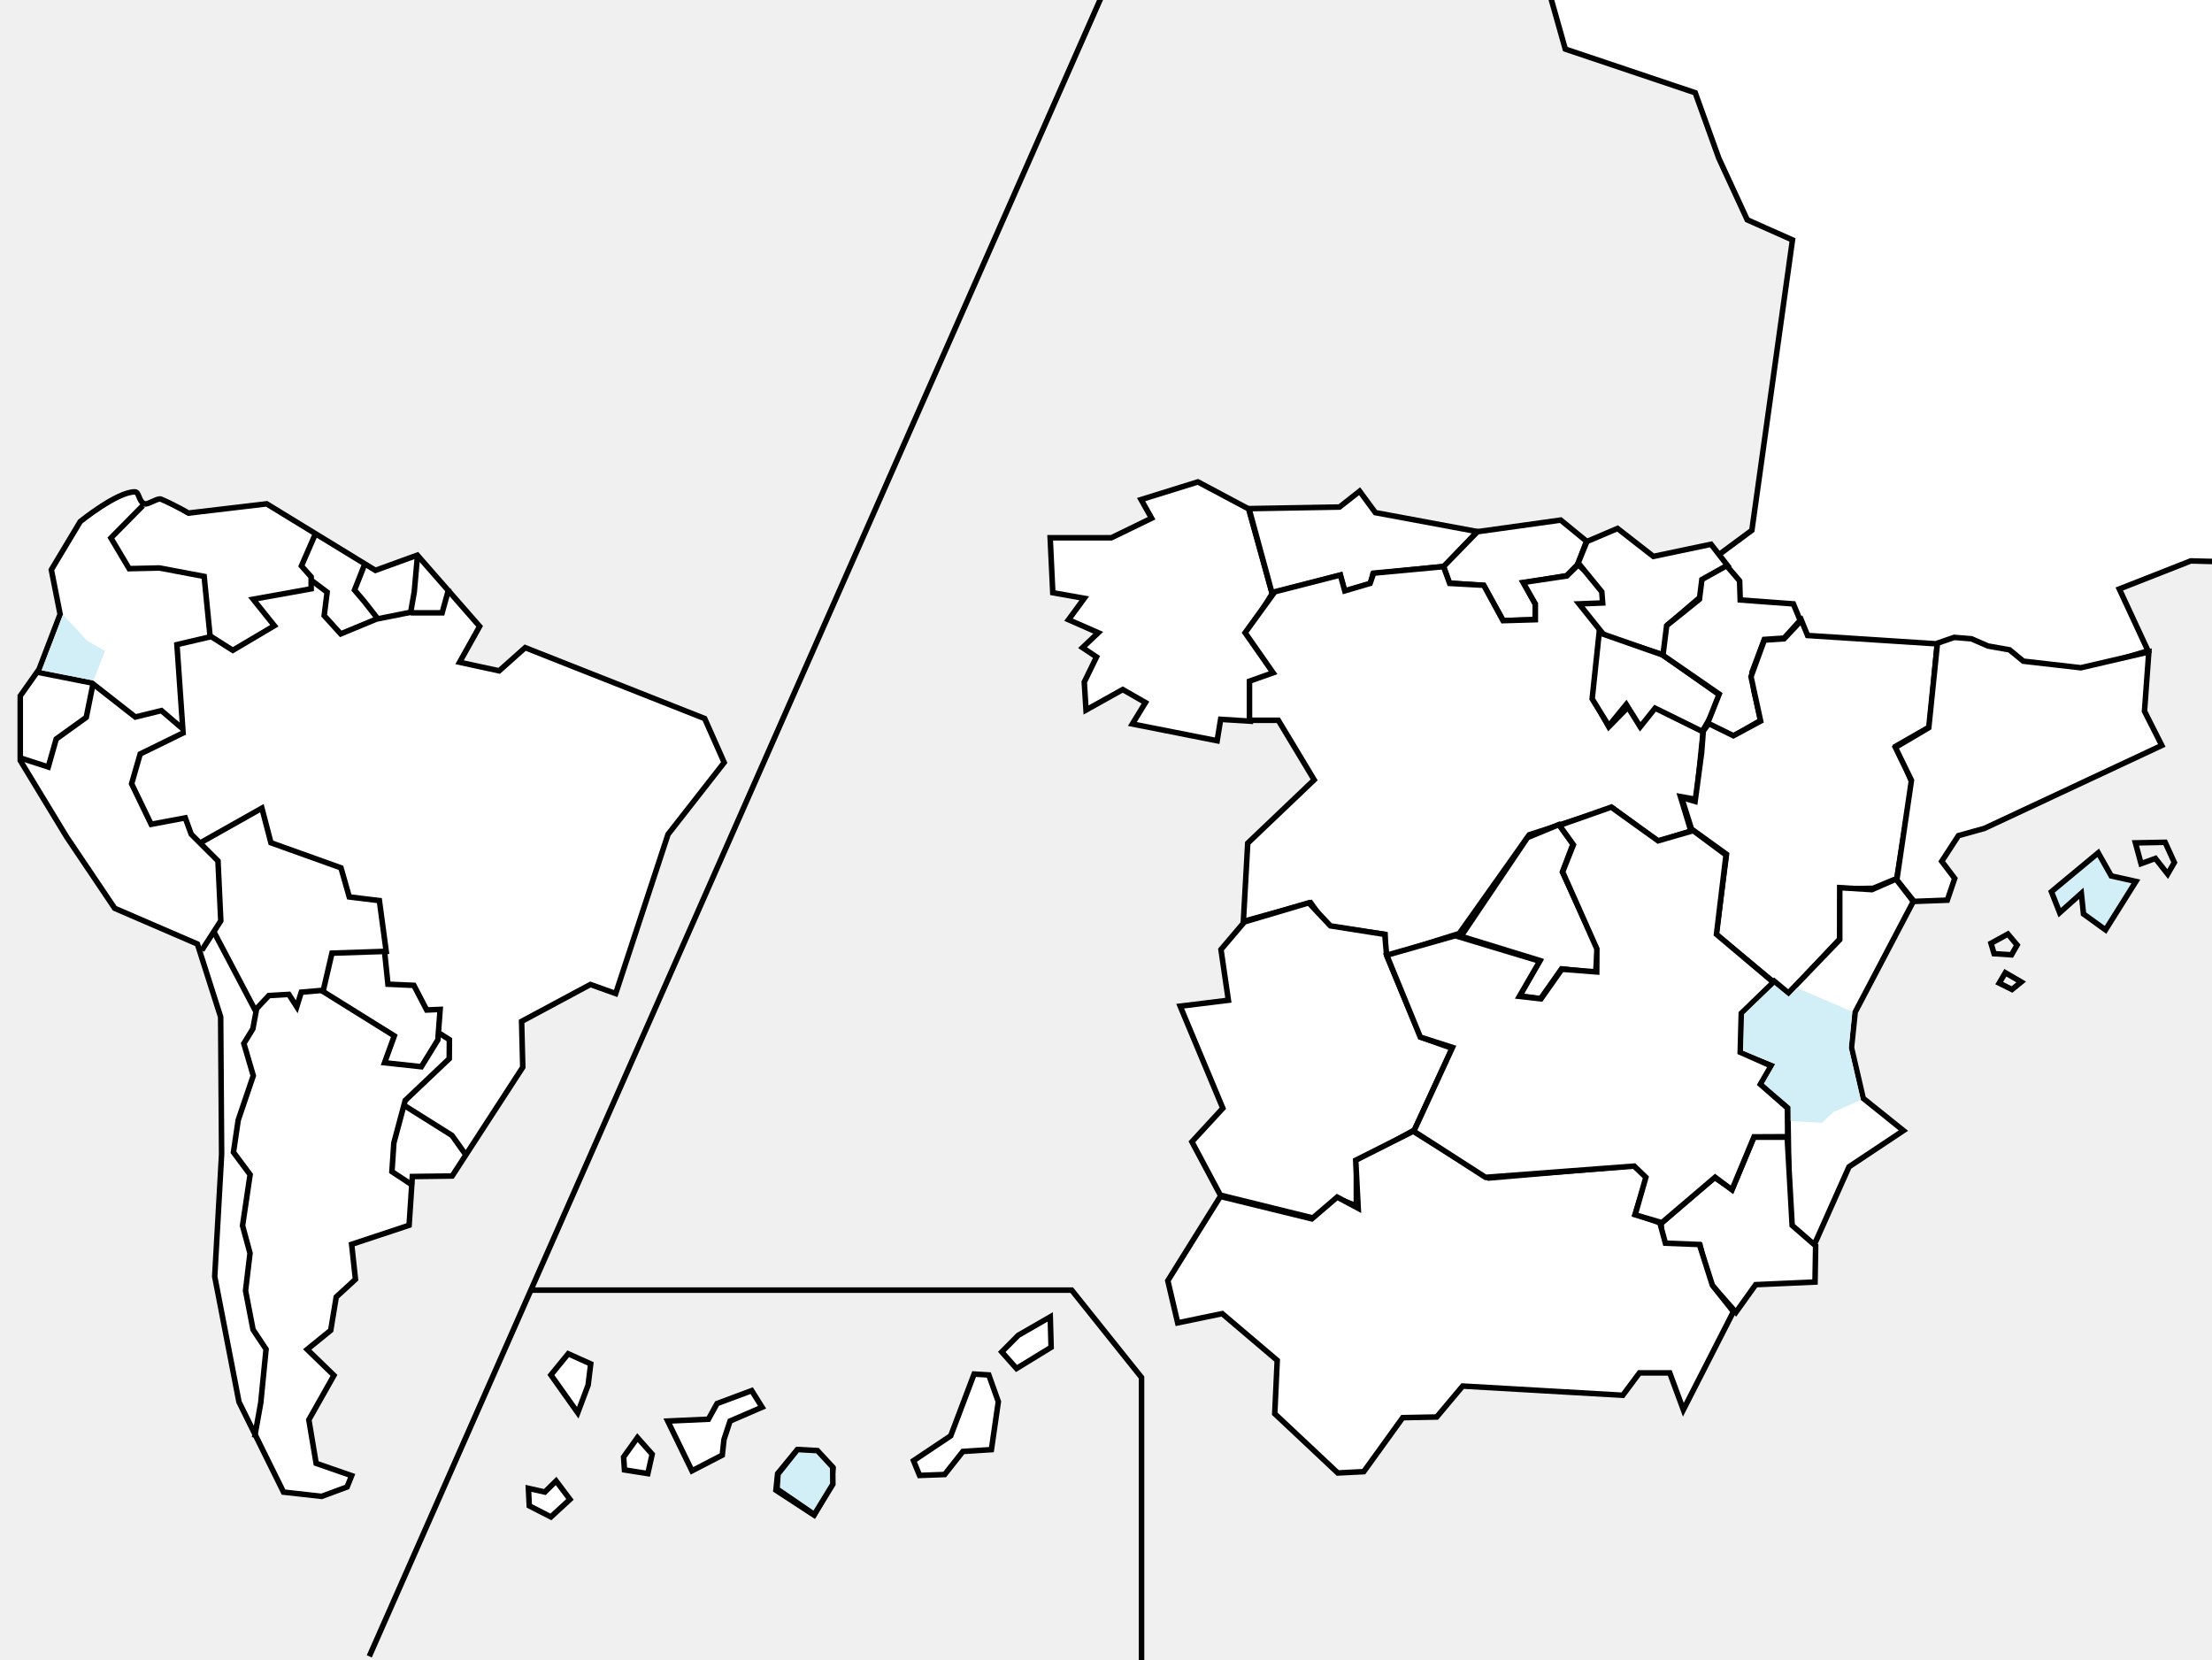
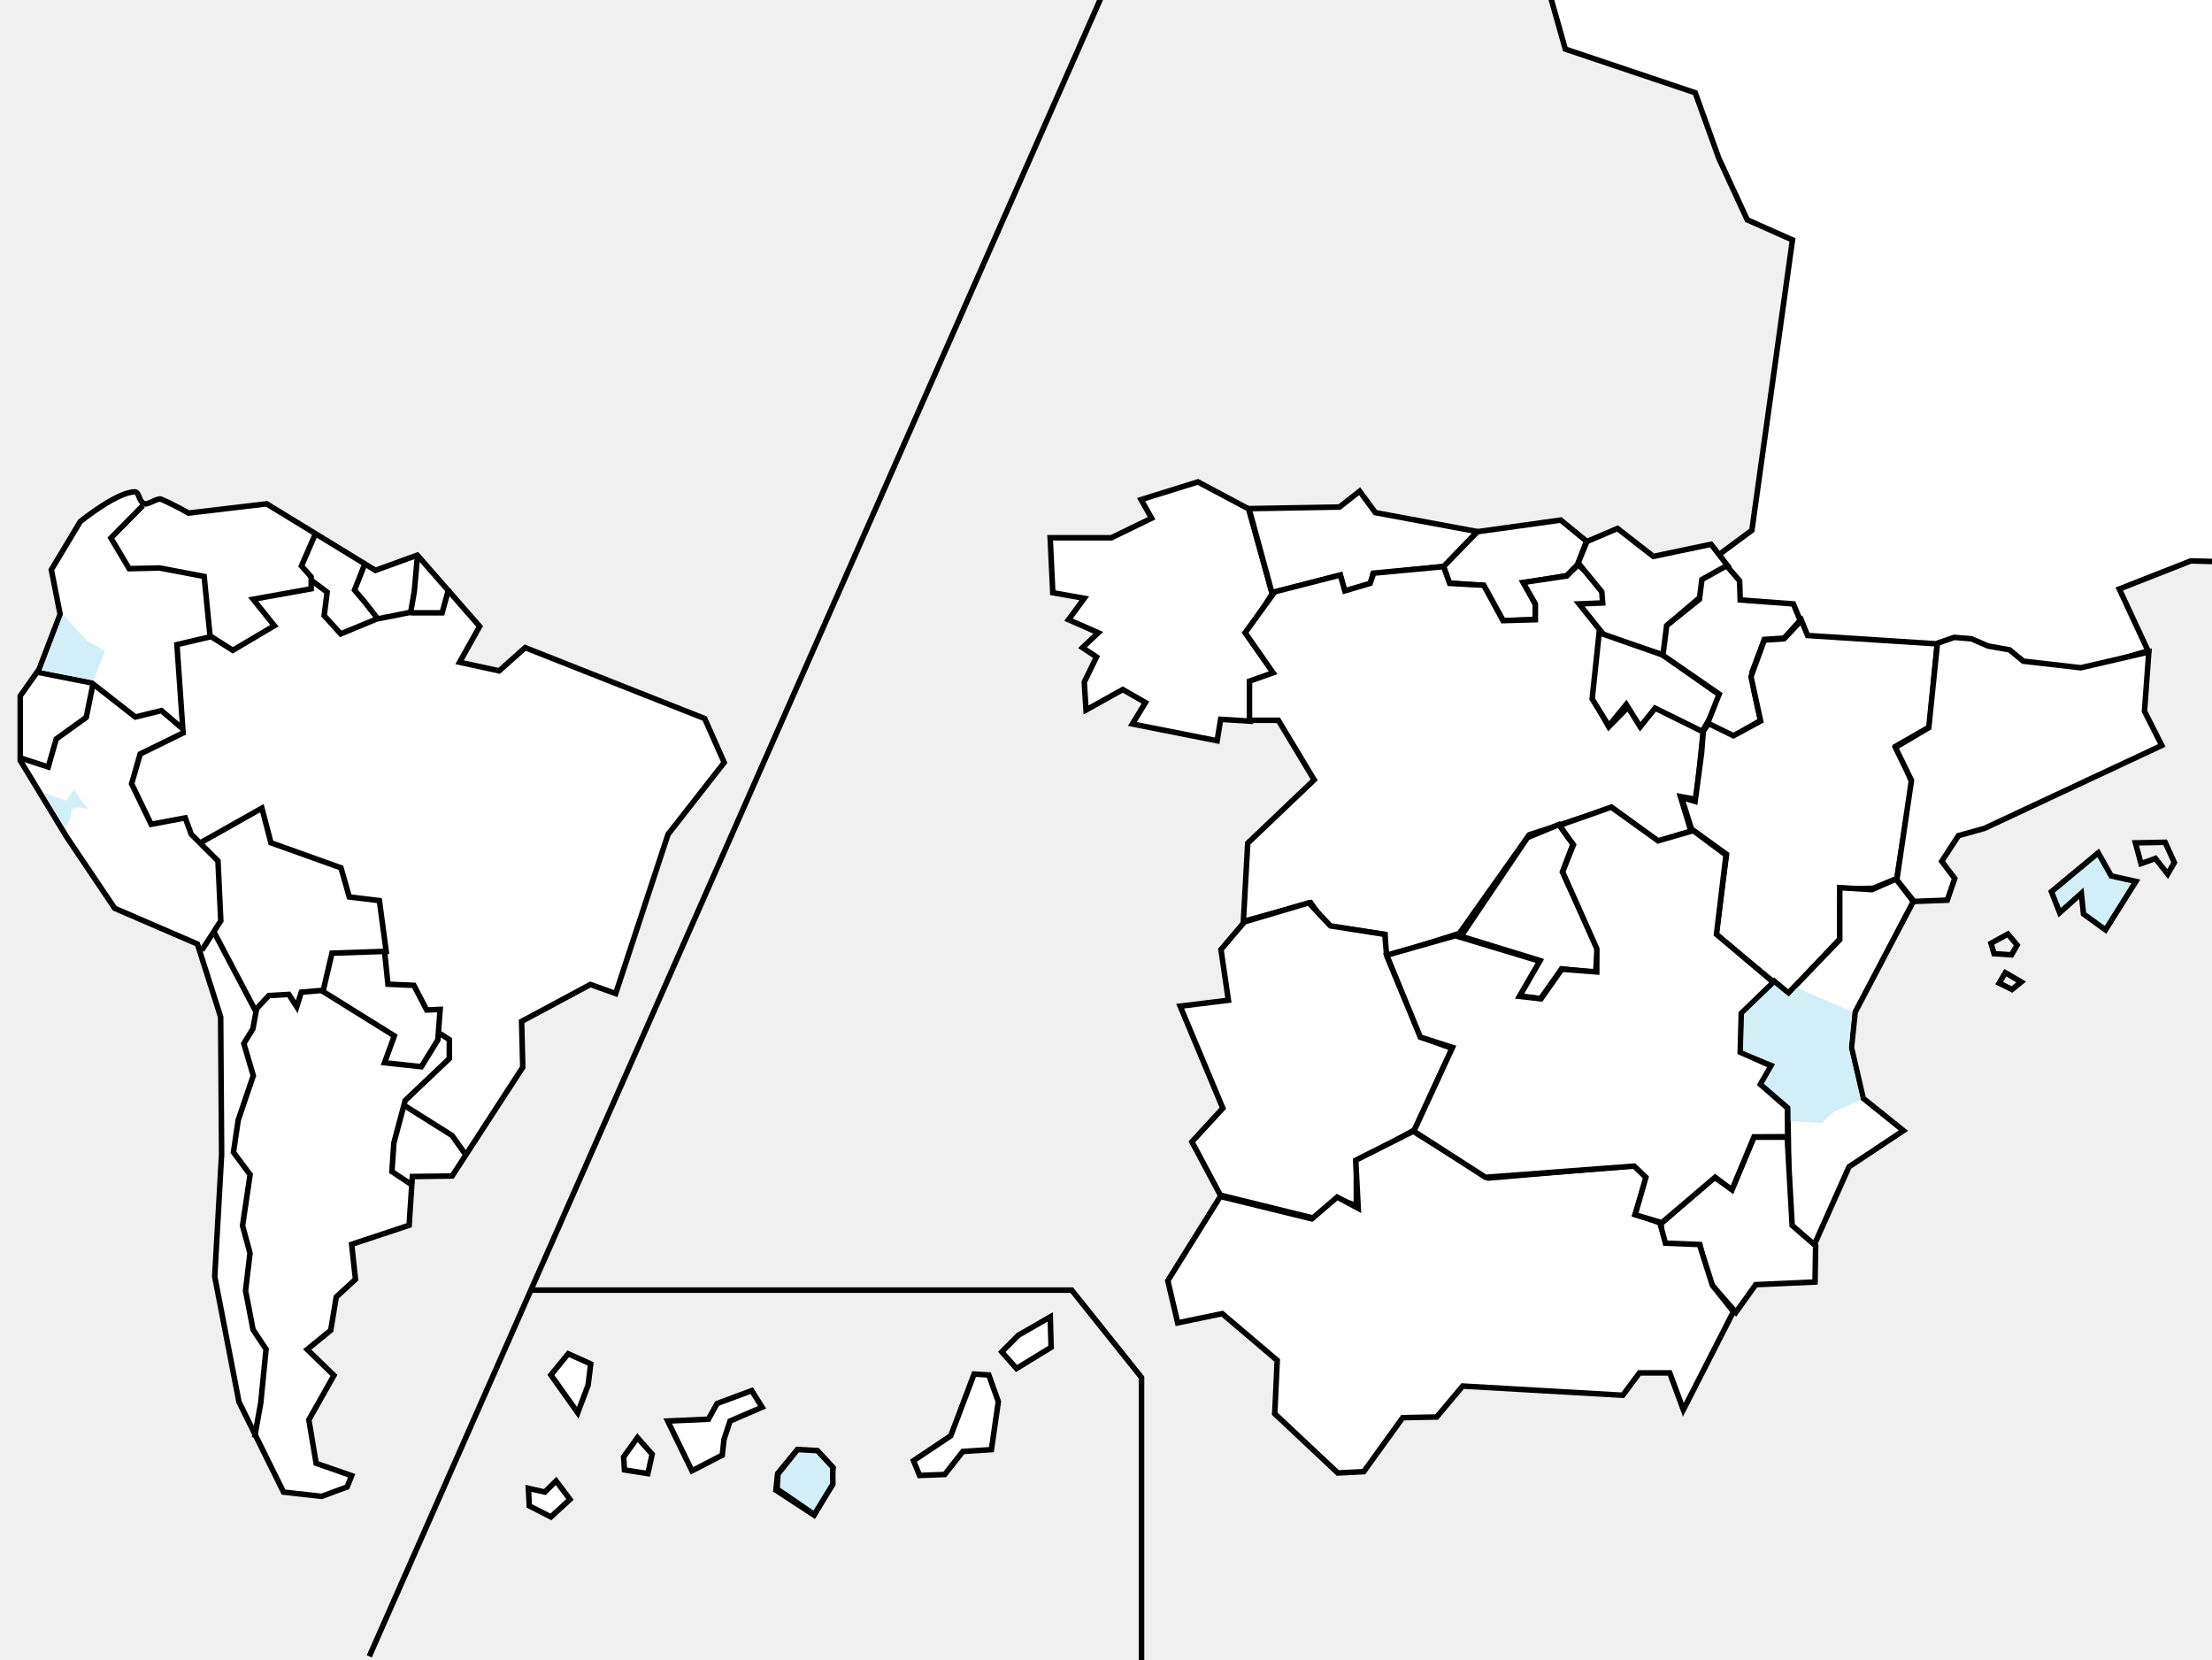
- <svg xmlns="http://www.w3.org/2000/svg" width="1200px" height="900px" viewBox="0 0 1200 900" version="1.1">
-   <defs />
-   <g id="Page-1" stroke="none" stroke-width="1" fill="none" fill-rule="evenodd">
+ <svg xmlns="http://www.w3.org/2000/svg" version="1.1" id="Capa_1" x="0px" y="0px" width="1200px" height="900px" viewBox="0 0 1200 900" enable-background="new 0 0 1200 900" xml:space="preserve">
+   <g id="Page-1">
    <g id="Mapa">
-       <g id="spain" transform="translate(286, -149)" stroke-width="3" stroke="#000000">
-         <polygon id="france" fill="#FFFFFF" points="646.145 450.152 664.383 436.668 686.41 279.152 661.859 268.227 646.438 234.809 633.652 199.316 563.168 175.629 550 129.055 620.125 120.949 644.535 140.555 687.727 141.219 668.898 71.539 703.512 78.605 703.125 95.43 756.062 97.32 744.008 83.727 785.852 67.066 806.215 51.926 807.988 2.75 845.289 0 948.949 92.434 980.238 85.434 1001.98 104.469 1060.918 117.738 1036.762 210.02 1016.508 206.773 995.137 252.641 988.57 271.637 1019.652 269.816 1022.434 298.836 1008.746 307.406 1030.461 334.93 1008.059 348.969 1026.246 368.637 1019.934 395.473 1057.543 401.434 1051.113 427.391 996.992 472.871 937.965 454.188 902.5 453.273 863.711 468.504 879.289 502.051 690.816 558.934 647.824 485.988" />
-         <polygon id="galicia" fill="#FFFFFF" points="391.368 425.06 363.862 410.413 333.036 420.009 338.727 430.111 316.911 440.718 283.714 440.718 285.136 470.518 302.209 473.549 293.673 485.166 309.798 492.237 301.261 500.318 308.849 505.369 302.21 519.006 303.158 534.158 323.077 523.046 335.407 530.117 328.293 541.734 374.295 550.825 376.192 539.208 392.317 540.219 392.791 518.501 405.122 514.46 390.895 492.237 404.174 471.024" />
-         <polygon id="asturias" fill="#FFFFFF" points="391.584 424.91 440.685 424.048 451.593 415.461 460.13 427.078 515.449 437.358 497.457 456.224 458.817 460.24 457.51 465.55 443.474 469.861 441.103 461.01 404.054 470.662" />
-         <polygon id="cantabria" fill="#FFFFFF" points="497.124 456.34 515.536 437.418 560.676 431.12 574.681 442.584 569.885 455.221 563.912 461.277 540.593 465.136 546.949 476.842 546.784 485.105 529.512 485.696 518.887 466.623 500.275 465.256" />
-         <polygon id="castilla_leon" fill="#FFFFFF" points="391.838 518.5 391.838 539.713 407.488 539.713 426.932 572.038 390.889 606.383 388.518 648.809 425.035 638.707 434.046 651.334 465.346 655.88 465.346 668.002 505.657 655.375 543.597 601.837 588.651 587.19 613.312 605.373 631.333 599.817 625.642 581.129 634.179 582.644 637.973 545.773 612.838 531.126 603.352 542.238 597.661 532.136 586.753 543.248 578.217 528.096 582.485 491.225 571.577 477.083 585.33 476.578 582.01 465.971 570.154 455.364 563.989 461.425 540.276 464.96 546.916 476.577 546.916 485.164 529.368 485.669 518.934 466.476 500.439 465.466 497.119 456.374 459.179 459.91 457.282 465.465 443.529 469.506 441.158 460.92 405.589 470.011 389.464 492.234 404.639 513.952" />
-         <polygon id="madrid" fill="#FFFFFF" points="506.608 656.89 542.651 603.352 559.724 596.281 567.312 606.888 561.621 622.04 580.591 663.456 579.642 676.588 561.147 674.568 549.764 690.73 538.382 689.214 549.29 670.021" />
-         <polygon id="pais_vasco" fill="#FFFFFF" points="570.157 454.36 574.899 442.743 591.498 435.672 610.943 450.824 642.243 444.258 651.254 455.875 639.397 462.441 637.975 471.532 619.005 487.694 616.633 504.362 584.385 493.755 570.632 476.582 583.436 476.077 582.962 470.016" />
-         <polygon id="rioja" fill="#FFFFFF" points="581.537 492.24 616.158 504.362 648.407 527.09 637.455 545.754 611.889 533.151 603.827 543.253 596.239 531.131 586.754 542.748 577.743 528.101" />
-         <polygon id="navarra" fill="#FFFFFF" points="650.683 455.87 637.269 463.37 635.927 474.084 618.153 488.37 616.141 504.441 646.658 525.512 640.286 541.583 654.371 548.369 669.126 539.797 665.437 523.368 664.431 513.725 671.138 495.868 681.869 495.154 690.588 485.511 686.899 476.583 658.06 474.44 657.725 464.083" />
-         <polygon id="aragon" fill="#FFFFFF" points="654.373 548.1 669.128 540.156 663.901 516.079 671.14 496.227 681.871 495.513 691.261 485.513 694.614 493.727 764.921 498.266 760.677 543.371 742.568 553.728 747.859 565.427 751.287 573.728 743.018 625.557 730.16 630.87 712.386 631.227 712.051 658.37 683.939 688.204 644.982 655.87 650.625 612.403 631.625 598.727 626.202 581.584 633.579 583.727 637.106 557.446 638.02 545.599 640.957 541.505" />
-         <polygon id="cataluna" fill="#FFFFFF" points="764.814 497.98 774.16 494.755 783.481 495.516 792.536 499.444 804.165 501.504 811.65 507.659 842.837 511.23 879.726 502.659 877.378 534.802 886.768 553.373 790.524 598.373 776.439 602.301 767.385 616.23 774.427 625.516 770.403 637.302 752.335 637.98 743.003 626.317 750.953 572.302 742.234 554.445 760.343 543.731 765.038 498.017" />
-         <polygon id="valencia" fill="#FFFFFF" points="742.57 625.87 751.96 638.013 720.438 698.013 718.425 717.299 724.797 744.799 746.594 762.299 717.083 781.942 698.304 824.085 684.89 814.085 683.884 749.799 668.794 736.942 674.83 726.942 658.063 720.156 658.734 698.37 676.507 681.227 684.22 687.656 712.054 658.727 712.054 630.513 729.492 631.584" />
-         <polygon id="murcia" fill="#FFFFFF" points="615.143 812.66 643.982 787.66 653.707 794.089 665.444 765.875 683.553 765.875 686.236 813.732 698.978 824.803 698.643 844.446 666.45 845.874 655.718 860.874 640.963 844.088 636.269 824.445 615.812 824.445" />
-         <polygon id="extremadura" fill="#FFFFFF" points="376.373 664.09 389.115 649.09 423.992 638.733 435.729 651.233 465.239 655.876 466.245 667.305 484.69 711.591 501.792 717.662 481.336 761.948 449.814 779.448 449.814 803.019 440.089 799.448 426.675 809.805 376.037 797.305 360.611 768.376 377.378 750.162 354.239 694.805 380.396 691.591" />
-         <polygon id="andalucia" fill="#FFFFFF" points="376.035 798.02 347.531 843.734 352.896 866.591 377.041 861.591 406.887 886.948 405.545 915.877 439.751 948.02 453.835 947.306 474.962 918.02 493.406 917.663 507.491 900.877 594.345 905.877 603.4 893.734 619.832 893.734 627.209 913.734 654.372 860.52 642.971 846.234 635.928 824.091 617.484 823.376 614.466 812.305 601.052 807.662 607.424 787.305 601.052 781.234 521.575 788.02 480.663 762.663 449.476 778.377 450.818 804.448 439.416 798.376 425.667 810.162" />
-         <polygon id="castilla_mancha" fill="#FFFFFF" points="466.307 667.15 503.473 656.584 549.3 670.408 538.268 689.484 549.971 690.826 561.291 674.755 580.209 676.227 580.284 663.684 561.725 621.96 567.565 607.238 560.008 596.733 588.078 586.837 613.507 605.095 632.565 599.59 650.355 612.804 645.186 655.827 676.021 681.837 658.64 698.684 658.068 719.799 674.778 727.195 668.979 737.195 683.67 750.052 683.809 765.618 665.544 765.704 653.569 794.423 644.458 787.612 615.536 812.255 601.059 807.97 606.875 787.656 600.544 781.566 519.906 787.656 481.005 762.656 501.976 717.194 484.514 711.584" />
-         <path d="M794.11,660.7 L795.777,666.336 L805.223,666.962 L808.279,661.639 L803.278,655.69 L794.11,660.7 Z M801.889,676.668 L798.555,682.304 L805.501,685.748 L810.502,681.678 L801.889,676.668 Z M872.458,606.222 L875.514,617.493 L883.293,614.675 L889.961,623.129 L893.573,616.867 L888.572,605.909 L872.458,606.222 Z" id="baleares" />
-         <path d="M12.869,894.86 L22.258,883.36 L34.465,888.86 L33.056,900.36 L27.423,915.36 L12.869,894.86 Z M52.305,939.36 L59.817,928.86 L67.798,937.86 L65.451,948.36 L52.775,946.36 L52.305,939.36 Z M76.249,919.86 L89.394,946.86 L105.826,938.36 L106.765,929.86 L110.052,919.86 L127.423,912.36 L121.789,903.36 L103.009,910.36 L98.315,918.86 L76.249,919.86 Z M134.934,957.36 L135.873,948.36 L146.202,935.86 L156.061,935.86 L165.92,945.36 L164.981,954.86 L155.592,970.86 L134.934,957.36 Z M209.582,941.36 L229.77,927.86 L242.446,894.36 L250.427,894.86 L255.592,909.36 L251.836,935.36 L236.343,936.36 L226.484,948.86 L212.869,949.36 L209.582,941.36 Z M257.469,882.36 L266.39,873.36 L283.761,863.36 L284.23,879.86 L265.451,891.36 L257.469,882.36 Z M15.685,952.36 L23.197,962.36 L12.869,971.86 L1.131,965.86 L0.662,956.36 L9.582,958.36 L15.685,952.36 Z" id="canarias" fill="#FFFFFF" />
-         <polygon id="Path" fill="#D2EEF6" points="826.893 632.699 831.365 644.094 843.116 633.594 844.284 644.778 856.235 653.419 872.717 627.144 859.34 624.155 852.269 611.624" />
-         <polygon id="Path" fill="#D2EEF6" points="135.521 956.702 136.056 948.592 146.638 935.289 157.471 935.903 165.739 944.841 165.818 954.133 155.76 970.576" />
-         <polyline id="divider" points="2.318 848.831 295.378 848.831 333.273 896.231 333.273 964.781 333.273 1093.275" />
+       <g id="spain" transform="translate(286, -149)">
+         <polygon id="france" fill="#FFFFFF" stroke="#000000" stroke-width="3" points="646.145,450.152 664.383,436.668 686.41,279.152     661.86,268.226 646.438,234.808 633.653,199.316 563.168,175.629 550,129.054 620.125,120.949 644.535,140.554 687.727,141.219     668.899,71.539 703.512,78.605 703.125,95.429 756.063,97.32 744.008,83.726 785.852,67.066 806.215,51.926 807.989,2.75     845.289,0 948.949,92.433 980.239,85.433 1001.981,104.469 1060.918,117.738 1036.762,210.019 1016.508,206.773 995.137,252.64     988.571,271.636 1019.653,269.816 1022.434,298.836 1008.746,307.406 1030.461,334.929 1008.059,348.969 1026.246,368.636     1019.934,395.472 1057.543,401.433 1051.114,427.39 996.992,472.871 937.965,454.187 902.5,453.273 863.711,468.504     879.289,502.051 690.817,558.933 647.824,485.988    " />
+         <polygon id="galicia" fill="#FFFFFF" stroke="#000000" stroke-width="3" points="391.367,425.06 363.862,410.413 333.035,420.01     338.727,430.111 316.91,440.719 283.713,440.719 285.136,470.518 302.209,473.549 293.673,485.166 309.797,492.237     301.261,500.318 308.849,505.369 302.209,519.007 303.158,534.158 323.076,523.047 335.406,530.117 328.293,541.734     374.295,550.826 376.192,539.209 392.317,540.219 392.791,518.501 405.121,514.461 390.895,492.237 404.173,471.024    " />
+         <polygon id="asturias" fill="#FFFFFF" stroke="#000000" stroke-width="3" points="391.584,424.91 440.685,424.048     451.593,415.462 460.13,427.079 515.449,437.358 497.456,456.224 458.817,460.24 457.509,465.551 443.474,469.862     441.103,461.01 404.054,470.663    " />
+         <polygon id="cantabria" fill="#FFFFFF" stroke="#000000" stroke-width="3" points="497.123,456.341 515.535,437.418     560.676,431.12 574.681,442.584 569.885,455.221 563.911,461.277 540.592,465.136 546.949,476.843 546.783,485.105     529.512,485.697 518.886,466.624 500.275,465.257    " />
+         <polygon id="castilla_leon" fill="#FFFFFF" stroke="#000000" stroke-width="3" points="391.837,518.5 391.837,539.714     407.489,539.714 426.932,572.038 390.889,606.384 388.518,648.809 425.035,638.707 434.046,651.334 465.346,655.88     465.346,668.002 505.657,655.375 543.597,601.837 588.651,587.19 613.312,605.373 631.333,599.817 625.642,581.129     634.179,582.644 637.973,545.773 612.837,531.127 603.352,542.238 597.661,532.136 586.753,543.248 578.216,528.096     582.485,491.225 571.576,477.084 585.329,476.578 582.01,465.971 570.154,455.364 563.989,461.426 540.276,464.961     546.915,476.578 546.915,485.164 529.367,485.669 518.934,466.476 500.439,465.466 497.118,456.375 459.179,459.91     457.281,465.466 443.529,469.507 441.157,460.92 405.588,470.011 389.463,492.234 404.639,513.953    " />
+         <polygon id="madrid" fill="#FFFFFF" stroke="#000000" stroke-width="3" points="506.608,656.89 542.651,603.352 559.724,596.281     567.312,606.888 561.62,622.04 580.591,663.456 579.642,676.588 561.147,674.568 549.764,690.73 538.382,689.215 549.29,670.021        " />
+         <polygon id="pais_vasco" fill="#FFFFFF" stroke="#000000" stroke-width="3" points="570.156,454.36 574.899,442.743     591.498,435.672 610.943,450.824 642.242,444.258 651.253,455.875 639.397,462.441 637.975,471.533 619.004,487.694     616.633,504.363 584.384,493.756 570.631,476.583 583.436,476.078 582.962,470.016    " />
+         <polygon id="rioja" fill="#FFFFFF" stroke="#000000" stroke-width="3" points="581.537,492.24 616.157,504.362 648.406,527.091     637.455,545.754 611.889,533.151 603.826,543.254 596.239,531.132 586.753,542.748 577.742,528.101    " />
+         <polygon id="navarra" fill="#FFFFFF" stroke="#000000" stroke-width="3" points="650.682,455.87 637.268,463.37 635.927,474.085     618.154,488.37 616.141,504.441 646.657,525.512 640.286,541.584 654.37,548.369 669.125,539.798 665.437,523.369     664.431,513.725 671.138,495.869 681.869,495.154 690.588,485.511 686.899,476.583 658.06,474.44 657.725,464.083    " />
+         <polygon id="aragon" fill="#FFFFFF" stroke="#000000" stroke-width="3" points="654.372,548.1 669.127,540.156 663.901,516.08     671.14,496.227 681.871,495.513 691.261,485.513 694.614,493.727 764.921,498.265 760.677,543.371 742.568,553.728     747.859,565.427 751.286,573.728 743.018,625.556 730.16,630.871 712.386,631.227 712.051,658.371 683.939,688.205     644.982,655.871 650.625,612.404 631.625,598.727 626.201,581.585 633.579,583.727 637.106,557.447 638.02,545.599     640.957,541.506    " />
+         <polygon id="cataluna" fill="#FFFFFF" stroke="#000000" stroke-width="3" points="764.814,497.98 774.16,494.756     783.481,495.516 792.535,499.445 804.164,501.504 811.651,507.659 842.837,511.23 879.725,502.659 877.378,534.802     886.768,553.373 790.524,598.373 776.439,602.302 767.385,616.23 774.427,625.516 770.403,637.302 752.335,637.98     743.003,626.318 750.953,572.302 742.235,554.446 760.343,543.732 765.037,498.017    " />
+         <polygon id="valencia" fill="#FFFFFF" stroke="#000000" stroke-width="3" points="742.57,625.87 751.959,638.013     720.438,698.013 718.425,717.3 724.797,744.8 746.594,762.3 717.083,781.942 698.304,824.086 684.89,814.086 683.884,749.8     668.793,736.942 674.829,726.942 658.063,720.157 658.734,698.371 676.507,681.227 684.22,687.656 712.054,658.727     712.054,630.513 729.491,631.585    " />
+         <polygon id="murcia" fill="#FFFFFF" stroke="#000000" stroke-width="3" points="615.143,812.66 643.982,787.66 653.707,794.089     665.444,765.875 683.553,765.875 686.236,813.732 698.979,824.802 698.643,844.446 666.449,845.875 655.718,860.875     640.963,844.089 636.268,824.445 615.812,824.445    " />
+         <polygon id="extremadura" fill="#FFFFFF" stroke="#000000" stroke-width="3" points="376.372,664.091 389.115,649.091     423.991,638.733 435.729,651.233 465.24,655.876 466.245,667.305 484.69,711.592 501.791,717.663 481.335,761.948     449.813,779.448 449.813,803.019 440.088,799.448 426.674,809.805 376.036,797.305 360.611,768.376 377.377,750.162     354.239,694.805 380.396,691.591    " />
+         <polygon id="andalucia" fill="#FFFFFF" stroke="#000000" stroke-width="3" points="376.034,798.02 347.531,843.734     352.896,866.592 377.04,861.592 406.886,886.948 405.545,915.878 439.75,948.02 453.835,947.306 474.962,918.02 493.406,917.663     507.49,900.877 594.345,905.877 603.4,893.734 619.831,893.734 627.209,913.734 654.372,860.52 642.97,846.234 635.928,824.091     617.484,823.377 614.466,812.305 601.052,807.663 607.423,787.305 601.052,781.234 521.574,788.02 480.663,762.663     449.476,778.377 450.818,804.448 439.415,798.377 425.666,810.163    " />
+         <polygon id="castilla_mancha" fill="#FFFFFF" stroke="#000000" stroke-width="3" points="466.307,667.15 503.473,656.584     549.3,670.408 538.268,689.484 549.971,690.826 561.291,674.756 580.209,676.227 580.283,663.684 561.725,621.96     567.565,607.238 560.007,596.733 588.078,586.838 613.507,605.095 632.565,599.591 650.355,612.804 645.186,655.828     676.021,681.838 658.64,698.684 658.068,719.8 674.778,727.195 668.979,737.195 683.669,750.052 683.809,765.618     665.544,765.705 653.569,794.424 644.457,787.613 615.536,812.256 601.059,807.969 606.875,787.656 600.544,781.566     519.906,787.656 481.005,762.656 501.976,717.194 484.514,711.584    " />
+         <path id="baleares" fill="none" stroke="#000000" stroke-width="3" d="M794.11,660.7l1.667,5.636l9.446,0.627l3.056-5.323     l-5.001-5.948L794.11,660.7z M801.889,676.669l-3.334,5.636l6.945,3.443l5.001-4.07L801.889,676.669z M872.457,606.222     l3.057,11.271l7.779-2.817l6.668,8.453l3.611-6.262l-5.001-10.958L872.457,606.222z" />
+         <path id="canarias" fill="#FFFFFF" stroke="#000000" stroke-width="3" d="M12.868,894.86l9.39-11.5l12.207,5.5l-1.409,11.5     l-5.634,15L12.868,894.86z M52.305,939.36l7.512-10.5l7.981,9l-2.348,10.5l-12.676-2L52.305,939.36z M76.249,919.86l13.146,27     l16.432-8.5l0.938-8.5l3.287-10l17.37-7.5l-5.634-9l-18.779,7l-4.694,8.5L76.249,919.86z M134.934,957.36l0.939-9l10.328-12.5     h9.859l9.859,9.5l-0.939,9.5l-9.39,16L134.934,957.36z M209.582,941.36l20.188-13.5l12.676-33.5l7.981,0.5l5.164,14.5l-3.756,26     l-15.493,1l-9.858,12.5l-13.615,0.5L209.582,941.36z M257.469,882.36l8.92-9l17.371-10l0.47,16.5l-18.779,11.5L257.469,882.36z      M15.686,952.36l7.512,10l-10.329,9.5l-11.737-6l-0.469-9.5l8.92,2L15.686,952.36z" />
+         <polygon id="Path" fill="#D2EEF6" stroke="#000000" stroke-width="3" points="826.893,632.7 831.365,644.094 843.115,633.594     844.283,644.778 856.235,653.42 872.717,627.144 859.34,624.156 852.269,611.624    " />
+         <polygon id="Path_1_" fill="#D2EEF6" stroke="#000000" stroke-width="3" points="135.521,956.703 136.056,948.593     146.638,935.29 157.471,935.903 165.739,944.841 165.818,954.134 155.76,970.577    " />
+         <polyline id="divider" fill="none" stroke="#000000" stroke-width="3" points="2.318,848.831 295.378,848.831 333.273,896.231     333.273,964.781 333.273,1093.275    " />
      </g>
      <g id="america" transform="translate(10, -10)">
-         <path d="M63.131,276.812 C53.423,276.812 33.526,292.932 33.526,292.932 L17.849,319.07 L22.619,343.202 L11.181,373.054 L0.987,387.517 L0.987,422.532 L26.085,463.88 L52.224,502.72 L97.088,522.081 L109.708,561.656 L110.221,636.126 L106.482,702.484 L119.638,770.468 L143.819,819.408 L164.506,821.716 L178.296,816.618 L180.769,810.48 L161.502,803.794 L157.547,780.191 L171.162,756.082 L156.652,742.005 L169.417,731.633 L172.411,713.547 L182.832,703.987 L180.769,684.989 L211.942,674.657 L213.695,648.215 L235.296,647.929 L273.604,588.925 L272.968,564.062 L310.296,544.043 L324.006,548.954 L352.416,462.573 L382.87,423.633 L372.286,399.778 L274.908,361.324 L260.789,373.894 L239.325,369.245 L250.2,349.784 L216.398,311.149 L193.671,319.397 L134.683,283.317 L92.232,288.329 C92.232,288.329 85.097,284.092 77.317,280.758 C75.589,280.017 70.162,283.912 68.441,283.317 C65.136,282.174 65.643,276.812 63.131,276.812 Z" id="sudamerica" stroke="#000000" stroke-width="3" fill="#FFFFFF" />
-         <g id="lines" transform="translate(1.188275, 0.131192)" stroke-width="3" stroke="#000000">
-           <polyline id="Path-3" points="66.296 284.153 48.985 301.692 58.88 318.341 75.349 317.978 99.561 322.553 102.808 355.323 84.793 359.546 87.975 405.275 76.392 395.341 62.22 398.816 38.604 380.335 8.908 374.461" />
-           <polyline id="Path-4" points="103.201 355.093 115.103 362.633 137.642 349.284 126.147 334.922 157.617 329.266 157.617 322.812 152.35 316.855 159.702 299.968" />
-           <polyline id="Path-5" points="157.598 324.565 166.281 331.095 164.681 343.824 173.656 353.716 193.678 345.423 186.197 335.869 181.142 329.941 187.054 314.964" />
-           <polyline id="Path-6" points="193.628 345.579 211.603 341.994 213.56 330.8 215.189 312.462" />
-           <polyline id="Path-7" points="211.621 342.305 228.659 342.305 232.327 329.057" />
-           <polyline id="Path-8" points="88.85 407.115 64.859 418.865 60.213 435.02 70.822 457.01 89.314 453.54 92.556 462.403 107.06 476.868 108.595 509.374 98.268 525.388" />
-           <polyline id="Path-9" points="97.587 467.027 130.893 448.259 135.788 467.027 173.793 480.64 178.294 496.415 194.621 498.412 198.321 525.934 168.899 526.915 164.207 547.055 152.262 548.087 149.797 555.99 145.503 549.293 134.656 549.925 127.234 557.84 104.708 515.07" />
-           <polyline id="Path-10" points="127.966 557.332 125.989 567.955 121.095 575.925 126.217 593.389 118.039 617.47 115.465 634.921 124.495 647.054 120.393 674.75 124.443 689.67 122.017 709.994 126.082 731.127 133.151 741.77 130.282 770.765 126.898 789.688" />
-           <polyline id="Path-11" points="163.026 547.061 202.728 571.793 197.428 586.361 217.385 588.522 226.347 573.959 227.585 557.439 220.293 557.747 213.343 544.382 199.271 543.761 197.428 526.025" />
-           <polyline id="Path-12" points="227.374 570.499 232.601 573.834 232.533 584.154 208.635 606.832 202.478 629.863 201.435 645.423 212.934 653.025" />
-           <polyline id="Path-13" points="208.59 609.834 234.019 625.795 240.991 635.597" />
-           <polyline id="Path-14" points="39.245 381 35.609 399.005 19.305 410.739 14.996 425.918 0.192 421.132" />
-           <path d="M589.312,1.369 L189.148,908.377" id="divider" />
+         <path id="sudamerica" fill="#FFFFFF" stroke="#000000" stroke-width="3" d="M63.131,276.812     c-9.708,0-29.604,16.119-29.604,16.119L17.849,319.07l4.771,24.132l-11.438,29.853L0.987,387.517v35.015l25.099,41.349     l26.139,38.84l44.864,19.36l12.619,39.575l0.514,74.471l-3.738,66.358l13.155,67.983l24.181,48.939l20.688,2.309l13.79-5.099     l2.474-6.138l-19.268-6.687l-3.955-23.602l13.614-24.109l-14.51-14.077l12.766-10.373l2.993-18.085l10.421-9.561l-2.062-18.997     l31.172-10.332l1.753-26.442l21.601-0.286l38.31-59.005l-0.637-24.862l37.328-20.02l13.71,4.912l28.41-86.382l30.454-38.94     l-10.585-23.854l-97.377-38.454l-14.119,12.57l-21.464-4.648l10.875-19.461l-33.803-38.636l-22.727,8.248l-58.987-36.08     l-42.452,5.012c0,0-7.135-4.237-14.915-7.571c-1.728-0.74-7.155,3.154-8.875,2.56C65.136,282.174,65.643,276.812,63.131,276.812z     " />
+         <g id="lines" transform="translate(1.188275, 0.131192)">
+           <polyline id="Path-3" fill="none" stroke="#000000" stroke-width="3" points="66.296,284.153 48.986,301.692 58.879,318.341      75.349,317.979 99.561,322.553 102.808,355.324 84.792,359.546 87.975,405.276 76.392,395.341 62.22,398.817 38.604,380.335      8.908,374.461     " />
+           <polyline id="Path-4" fill="none" stroke="#000000" stroke-width="3" points="103.202,355.093 115.103,362.633 137.642,349.284      126.147,334.922 157.617,329.266 157.617,322.812 152.35,316.856 159.703,299.968     " />
+           <polyline id="Path-5" fill="none" stroke="#000000" stroke-width="3" points="157.598,324.566 166.282,331.095 164.681,343.824      173.656,353.716 193.678,345.423 186.197,335.87 181.142,329.941 187.054,314.964     " />
+           <polyline id="Path-6" fill="none" stroke="#000000" stroke-width="3" points="193.627,345.58 211.603,341.995 213.56,330.8      215.189,312.461     " />
+           <polyline id="Path-7" fill="none" stroke="#000000" stroke-width="3" points="211.621,342.305 228.66,342.305 232.327,329.058          " />
+           <polyline id="Path-8" fill="none" stroke="#000000" stroke-width="3" points="88.85,407.116 64.859,418.866 60.213,435.02      70.823,457.01 89.314,453.54 92.556,462.403 107.06,476.868 108.595,509.373 98.268,525.389     " />
+           <polyline id="Path-9" fill="none" stroke="#000000" stroke-width="3" points="97.587,467.027 130.893,448.259 135.788,467.027      173.793,480.64 178.294,496.414 194.621,498.413 198.321,525.935 168.899,526.915 164.207,547.055 152.262,548.087      149.796,555.991 145.503,549.293 134.656,549.925 127.235,557.84 104.708,515.071     " />
+           <polyline id="Path-10" fill="none" stroke="#000000" stroke-width="3" points="127.966,557.332 125.989,567.956      121.095,575.925 126.217,593.389 118.04,617.47 115.465,634.921 124.495,647.054 120.393,674.75 124.443,689.67      122.017,709.994 126.082,731.127 133.152,741.77 130.283,770.765 126.898,789.688     " />
+           <polyline id="Path-11" fill="none" stroke="#000000" stroke-width="3" points="163.027,547.061 202.728,571.793      197.427,586.362 217.385,588.522 226.347,573.958 227.584,557.439 220.292,557.747 213.342,544.382 199.271,543.761      197.427,526.025     " />
+           <polyline id="Path-12" fill="none" stroke="#000000" stroke-width="3" points="227.373,570.499 232.601,573.834      232.534,584.154 208.635,606.832 202.478,629.864 201.435,645.423 212.933,653.026     " />
+           <polyline id="Path-13" fill="none" stroke="#000000" stroke-width="3" points="208.589,609.833 234.019,625.794      240.992,635.597     " />
+           <polyline id="Path-14" fill="none" stroke="#000000" stroke-width="3" points="39.245,381 35.609,399.005 19.304,410.74      14.996,425.918 0.192,421.132     " />
+           <path id="divider_1_" fill="none" stroke="#000000" stroke-width="3" d="M589.312,1.369L189.148,908.376" />
        </g>
-         <polygon id="Path-15" fill="#D2EEF6" points="24.146 343.489 12.614 373.657 40.726 379.16 46.973 363.09 37.486 357.746" />
+         <polygon id="Path-15" fill="#D2EEF6" points="24.147,343.49 12.614,373.658 40.726,379.16 46.973,363.09 37.487,357.746    " />
+         <polygon id="Path-15_1_" fill="#D2EEF6" points="30.259,438.191 25.732,444.318 13.614,439.928 20.002,450.295 25.5,459     27.78,454.791 29.07,448.755 32.728,447.988 37.85,448.755 34.009,444.135    " />
      </g>
-       <polygon id="Path-2" fill="#D2EEF6" points="971.378 608.124 988.377 609.104 994.625 603.24 1009.532 596.662 1002.994 568.542 1004.796 548.792 974.882 535.908 970.409 540.671 962.509 534.375 946.108 550.151 945.591 570.027 963.055 577.135 956.911 587.886 971.378 600.323" />
+       <polygon id="Path-2" fill="#D2EEF6" points="971.378,608.124 988.377,609.103 994.625,603.24 1009.531,596.662 1002.993,568.543    1004.795,548.793 974.882,535.908 970.408,540.671 962.509,534.376 946.108,550.151 945.591,570.027 963.055,577.135    956.91,587.885 971.378,600.323   " />
    </g>
  </g>
</svg>
